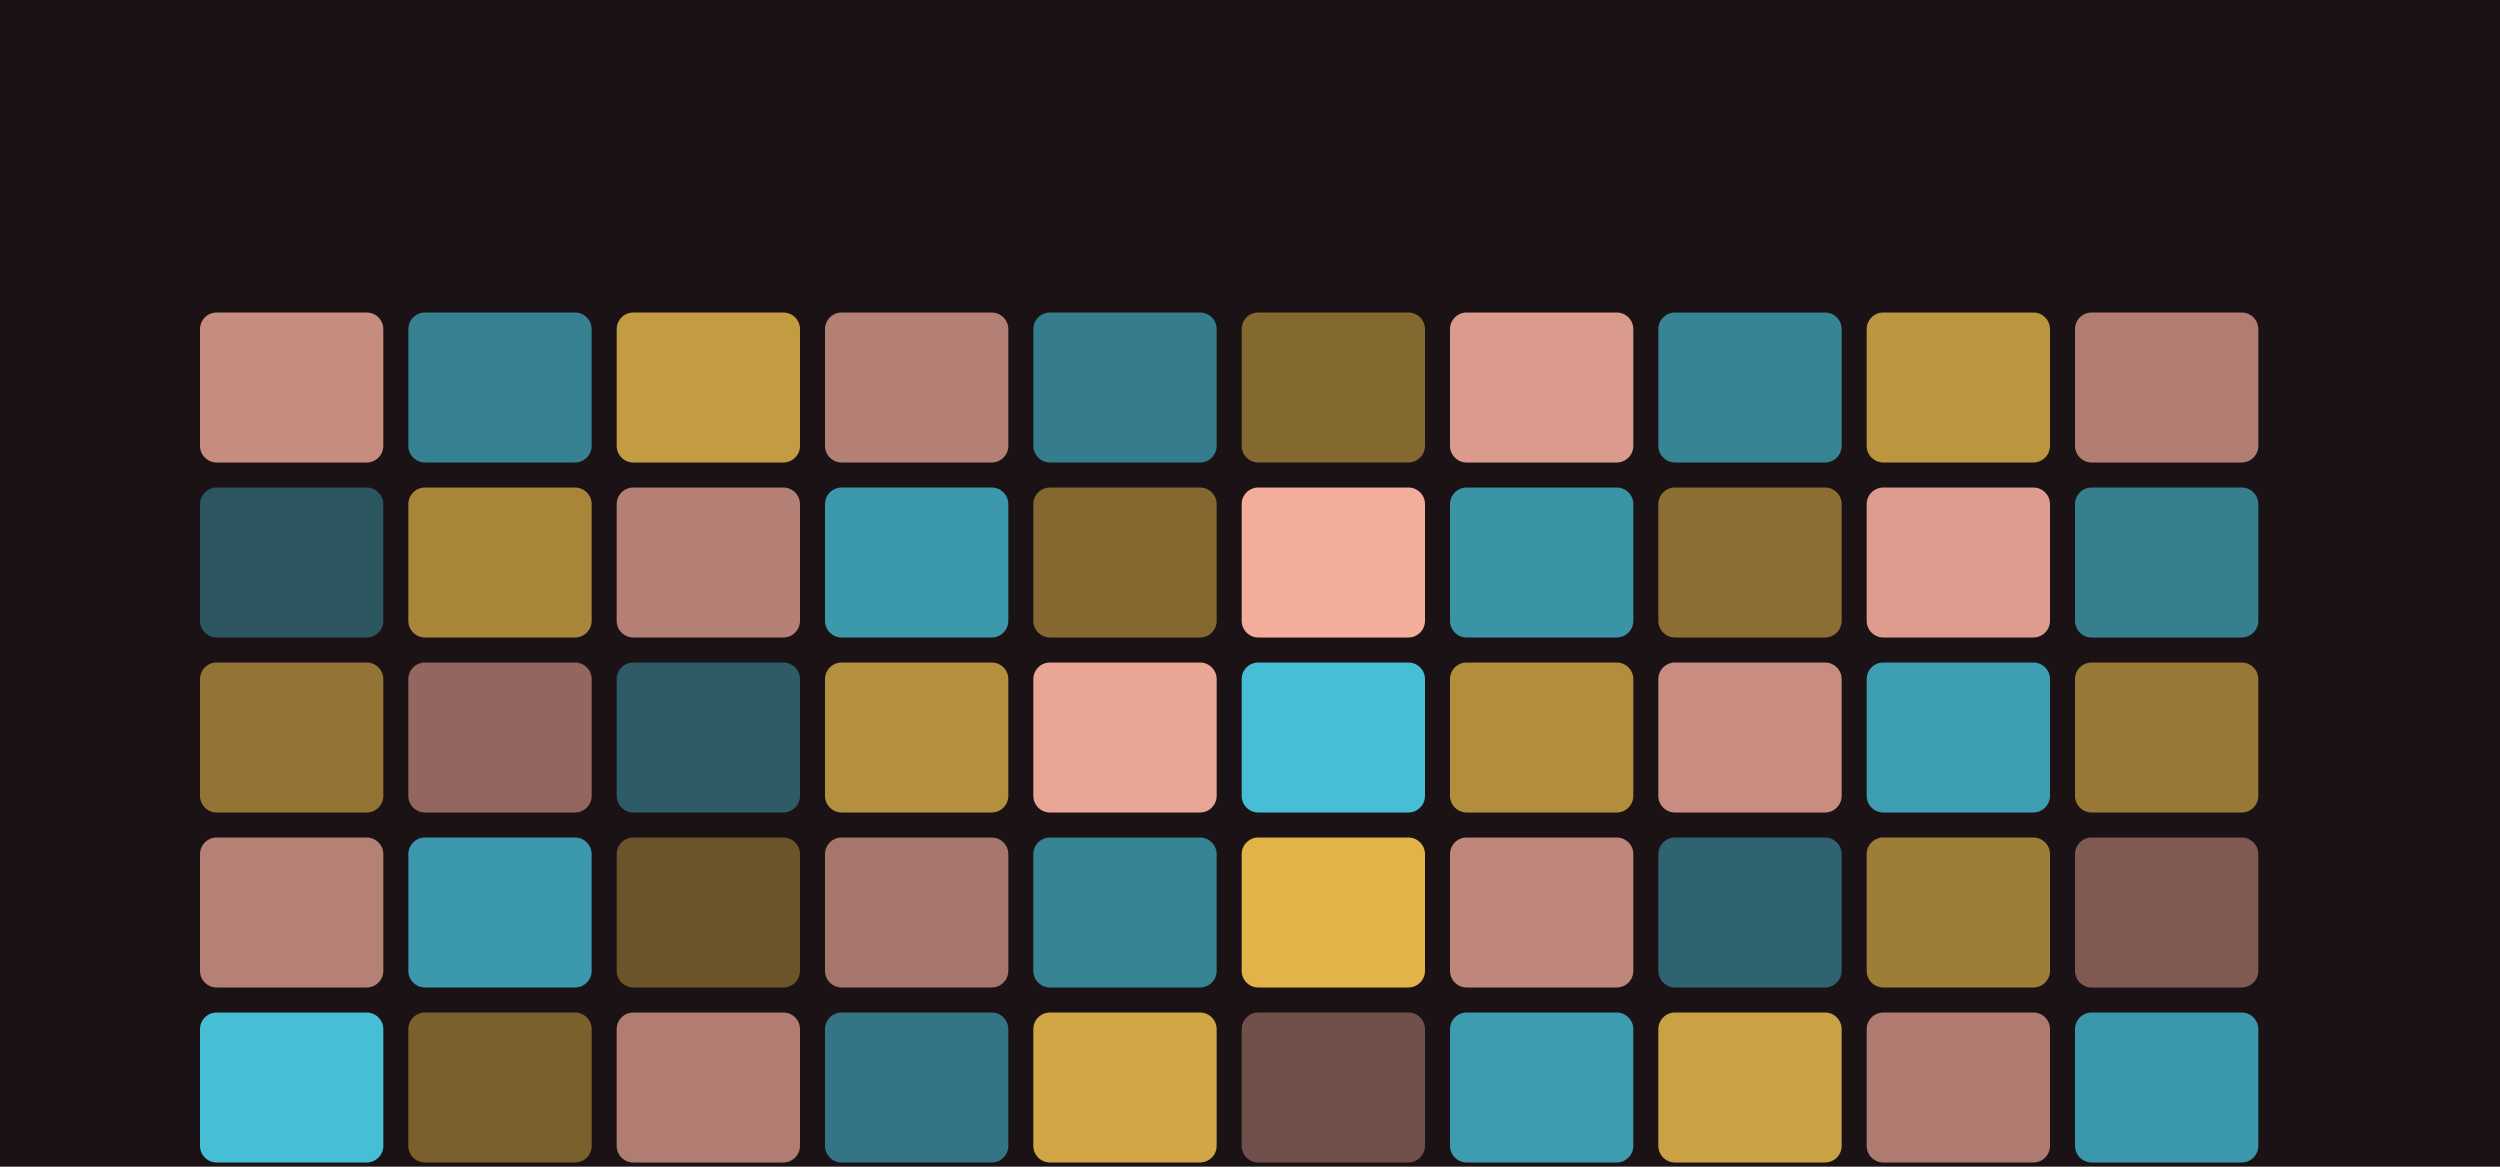
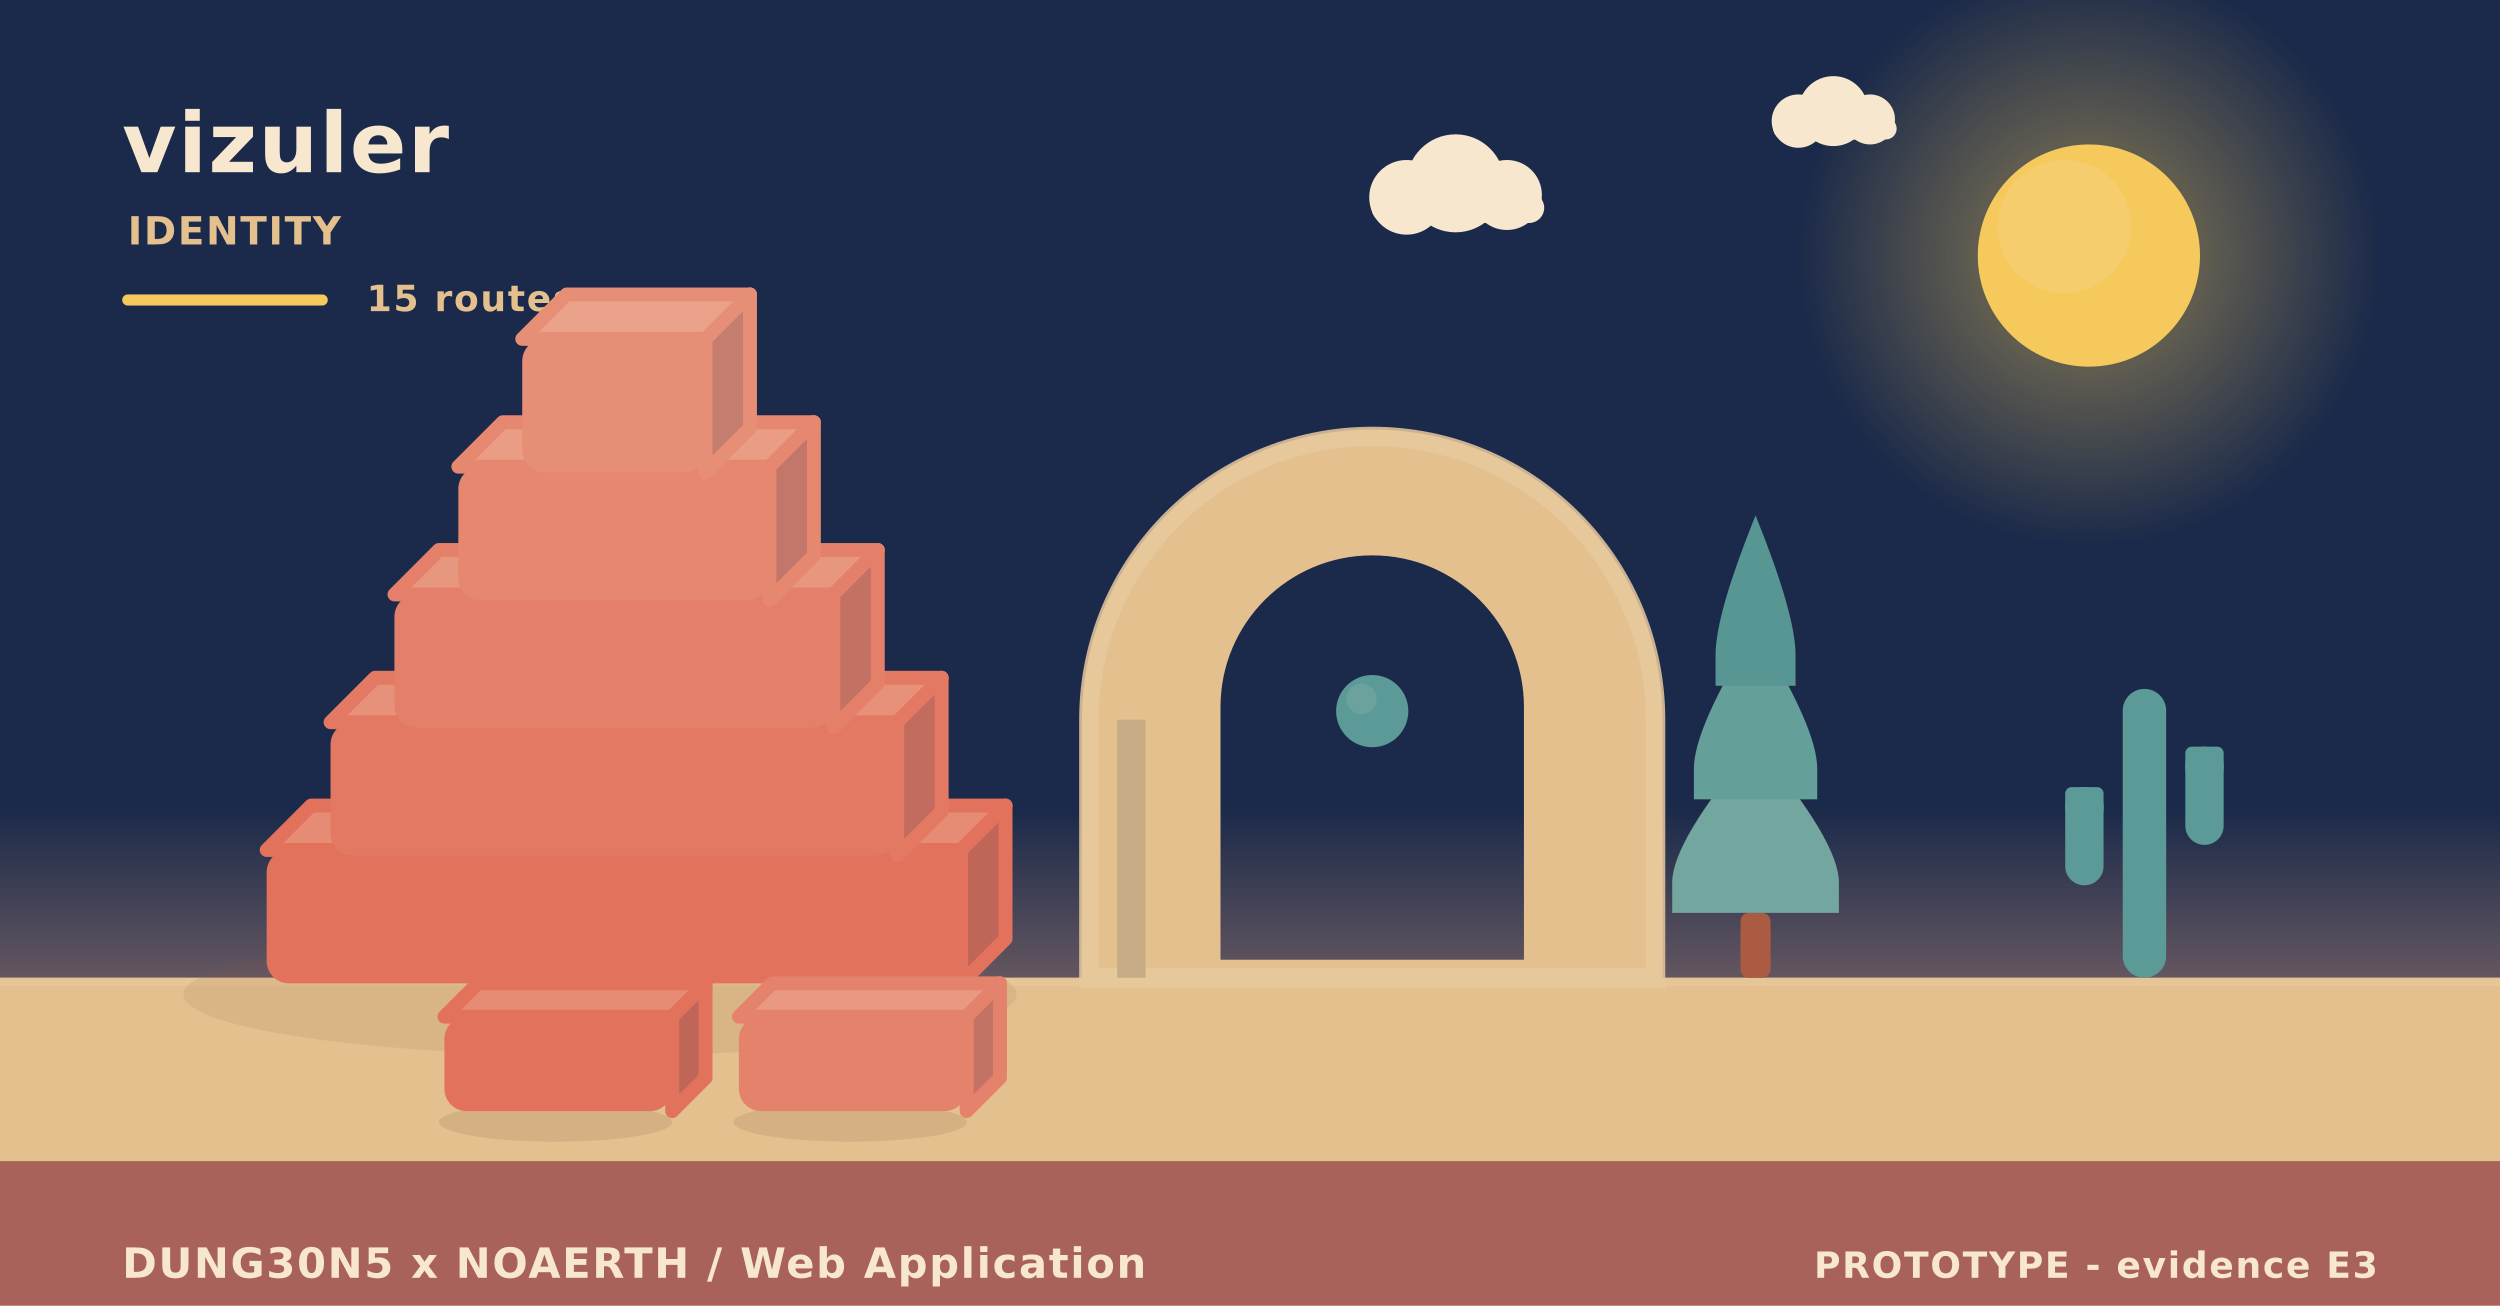
- <svg xmlns="http://www.w3.org/2000/svg" viewBox="0 0 1200 560" width="1200" height="560" role="img" aria-label="vizuler hero">
-   <rect width="1200" height="560" fill="#1a1214" />
-   <defs>
-     <linearGradient id="gh" x1="0" y1="0" x2="1" y2="1">
-       <stop offset="0%" stop-color="#ffb4a2" />
-       <stop offset="100%" stop-color="#48cae4" />
-     </linearGradient>
-   </defs>
-   <rect x="96.00" y="150.00" width="88.00" height="72.00" rx="8.00" fill="#ffb4a2" opacity="0.75" />
-   <rect x="196.00" y="150.00" width="88.00" height="72.00" rx="8.00" fill="#48cae4" opacity="0.60" />
-   <rect x="296.00" y="150.00" width="88.00" height="72.00" rx="8.00" fill="#f9c74f" opacity="0.76" />
-   <rect x="396.00" y="150.00" width="88.00" height="72.00" rx="8.00" fill="#ffb4a2" opacity="0.67" />
-   <rect x="496.00" y="150.00" width="88.00" height="72.00" rx="8.00" fill="#48cae4" opacity="0.58" />
-   <rect x="596.00" y="150.00" width="88.00" height="72.00" rx="8.00" fill="#f9c74f" opacity="0.47" />
-   <rect x="696.00" y="150.00" width="88.00" height="72.00" rx="8.00" fill="#ffb4a2" opacity="0.84" />
-   <rect x="796.00" y="150.00" width="88.00" height="72.00" rx="8.00" fill="#48cae4" opacity="0.62" />
-   <rect x="896.00" y="150.00" width="88.00" height="72.00" rx="8.00" fill="#f9c74f" opacity="0.72" />
-   <rect x="996.00" y="150.00" width="88.00" height="72.00" rx="8.00" fill="#ffb4a2" opacity="0.66" />
-   <rect x="96.00" y="234.00" width="88.00" height="72.00" rx="8.00" fill="#48cae4" opacity="0.36" />
-   <rect x="196.00" y="234.00" width="88.00" height="72.00" rx="8.00" fill="#f9c74f" opacity="0.64" />
-   <rect x="296.00" y="234.00" width="88.00" height="72.00" rx="8.00" fill="#ffb4a2" opacity="0.67" />
-   <rect x="396.00" y="234.00" width="88.00" height="72.00" rx="8.00" fill="#48cae4" opacity="0.73" />
-   <rect x="496.00" y="234.00" width="88.00" height="72.00" rx="8.00" fill="#f9c74f" opacity="0.48" />
-   <rect x="596.00" y="234.00" width="88.00" height="72.00" rx="8.00" fill="#ffb4a2" opacity="0.95" />
-   <rect x="696.00" y="234.00" width="88.00" height="72.00" rx="8.00" fill="#48cae4" opacity="0.70" />
-   <rect x="796.00" y="234.00" width="88.00" height="72.00" rx="8.00" fill="#f9c74f" opacity="0.51" />
-   <rect x="896.00" y="234.00" width="88.00" height="72.00" rx="8.00" fill="#ffb4a2" opacity="0.85" />
-   <rect x="996.00" y="234.00" width="88.00" height="72.00" rx="8.00" fill="#48cae4" opacity="0.59" />
-   <rect x="96.00" y="318.00" width="88.00" height="72.00" rx="8.00" fill="#f9c74f" opacity="0.54" />
-   <rect x="196.00" y="318.00" width="88.00" height="72.00" rx="8.00" fill="#ffb4a2" opacity="0.53" />
-   <rect x="296.00" y="318.00" width="88.00" height="72.00" rx="8.00" fill="#48cae4" opacity="0.40" />
-   <rect x="396.00" y="318.00" width="88.00" height="72.00" rx="8.00" fill="#f9c74f" opacity="0.69" />
-   <rect x="496.00" y="318.00" width="88.00" height="72.00" rx="8.00" fill="#ffb4a2" opacity="0.91" />
-   <rect x="596.00" y="318.00" width="88.00" height="72.00" rx="8.00" fill="#48cae4" opacity="0.93" />
-   <rect x="696.00" y="318.00" width="88.00" height="72.00" rx="8.00" fill="#f9c74f" opacity="0.68" />
-   <rect x="796.00" y="318.00" width="88.00" height="72.00" rx="8.00" fill="#ffb4a2" opacity="0.76" />
-   <rect x="896.00" y="318.00" width="88.00" height="72.00" rx="8.00" fill="#48cae4" opacity="0.76" />
-   <rect x="996.00" y="318.00" width="88.00" height="72.00" rx="8.00" fill="#f9c74f" opacity="0.56" />
-   <rect x="96.00" y="402.00" width="88.00" height="72.00" rx="8.00" fill="#ffb4a2" opacity="0.68" />
-   <rect x="196.00" y="402.00" width="88.00" height="72.00" rx="8.00" fill="#48cae4" opacity="0.72" />
-   <rect x="296.00" y="402.00" width="88.00" height="72.00" rx="8.00" fill="#f9c74f" opacity="0.36" />
-   <rect x="396.00" y="402.00" width="88.00" height="72.00" rx="8.00" fill="#ffb4a2" opacity="0.61" />
-   <rect x="496.00" y="402.00" width="88.00" height="72.00" rx="8.00" fill="#48cae4" opacity="0.61" />
-   <rect x="596.00" y="402.00" width="88.00" height="72.00" rx="8.00" fill="#f9c74f" opacity="0.89" />
-   <rect x="696.00" y="402.00" width="88.00" height="72.00" rx="8.00" fill="#ffb4a2" opacity="0.72" />
-   <rect x="796.00" y="402.00" width="88.00" height="72.00" rx="8.00" fill="#48cae4" opacity="0.44" />
-   <rect x="896.00" y="402.00" width="88.00" height="72.00" rx="8.00" fill="#f9c74f" opacity="0.59" />
-   <rect x="996.00" y="402.00" width="88.00" height="72.00" rx="8.00" fill="#ffb4a2" opacity="0.44" />
-   <rect x="96.00" y="486.00" width="88.00" height="72.00" rx="8.00" fill="#48cae4" opacity="0.93" />
-   <rect x="196.00" y="486.00" width="88.00" height="72.00" rx="8.00" fill="#f9c74f" opacity="0.43" />
-   <rect x="296.00" y="486.00" width="88.00" height="72.00" rx="8.00" fill="#ffb4a2" opacity="0.66" />
-   <rect x="396.00" y="486.00" width="88.00" height="72.00" rx="8.00" fill="#48cae4" opacity="0.54" />
-   <rect x="496.00" y="486.00" width="88.00" height="72.00" rx="8.00" fill="#f9c74f" opacity="0.82" />
-   <rect x="596.00" y="486.00" width="88.00" height="72.00" rx="8.00" fill="#ffb4a2" opacity="0.38" />
-   <rect x="696.00" y="486.00" width="88.00" height="72.00" rx="8.00" fill="#48cae4" opacity="0.75" />
-   <rect x="796.00" y="486.00" width="88.00" height="72.00" rx="8.00" fill="#f9c74f" opacity="0.79" />
-   <rect x="896.00" y="486.00" width="88.00" height="72.00" rx="8.00" fill="#ffb4a2" opacity="0.65" />
-   <rect x="996.00" y="486.00" width="88.00" height="72.00" rx="8.00" fill="#48cae4" opacity="0.72" />
+ <svg xmlns="http://www.w3.org/2000/svg" width="900" height="470" viewBox="0 0 900 470" role="img" aria-label="vizuler - identity">
+   <linearGradient id="skyh" x1="0" y1="0" x2="0" y2="1">
+     <stop offset="0" stop-color="#1b2a4a" />
+     <stop offset="0.62" stop-color="#1b2a4a" />
+     <stop offset="1" stop-color="#f3ad8a" />
+   </linearGradient>
+   <rect width="900" height="470" fill="url(#skyh)" />
+   <radialGradient id="sunh">
+     <stop offset="0.35" stop-color="#f5c95c" stop-opacity="0.34" />
+     <stop offset="1" stop-color="#f5c95c" stop-opacity="0" />
+   </radialGradient>
+   <circle cx="752" cy="92" r="104" fill="url(#sunh)" />
+   <circle cx="752" cy="92" r="40" fill="#f5c95c" />
+   <circle cx="743.2" cy="81.6" r="24" fill="#f5d27e" opacity="0.5" />
+   <g>
+     <circle cx="524" cy="66" r="17.64" fill="#f6e7ce" />
+     <circle cx="506.36" cy="71.04" r="13.44" fill="#f6e7ce" />
+     <circle cx="542.48" cy="70.2" r="12.6" fill="#f6e7ce" />
+     <rect x="493.76" y="69.36" width="62.16" height="10.92" rx="5.46" fill="#f6e7ce" />
+   </g>
+   <g>
+     <circle cx="660" cy="40" r="12.6" fill="#f6e7ce" />
+     <circle cx="647.4" cy="43.6" r="9.6" fill="#f6e7ce" />
+     <circle cx="673.2" cy="43" r="9" fill="#f6e7ce" />
+     <rect x="638.4" y="42.4" width="44.4" height="7.8" rx="3.9" fill="#f6e7ce" />
+   </g>
+   <rect x="0" y="352" width="900" height="118" fill="#e3c08d" />
+   <rect x="0" y="352" width="900" height="3" fill="#e6c596" />
+   <text x="44" y="62" font-family="Verdana,DejaVu Sans,sans-serif" font-size="30" font-weight="700" letter-spacing="0.6" fill="#f6e7ce" text-anchor="start">vizuler</text>
+   <text x="46" y="88" font-family="Verdana,DejaVu Sans,sans-serif" font-size="14" font-weight="700" letter-spacing="0.6" fill="#e3c08d" text-anchor="start">IDENTITY</text>
+   <rect x="44" y="106" width="74" height="4" rx="2" fill="#f5c95c" />
+   <text x="132" y="112" font-family="Verdana,DejaVu Sans,sans-serif" font-size="13" font-weight="700" letter-spacing="0.6" fill="#e3c08d" text-anchor="start">15 routes</text>
+   <ellipse cx="216" cy="358" rx="150" ry="22" fill="rgba(138,90,68,0.11)" />
+   <path d="M96,306 L346,306 L362,290 L112,290 Z" fill="#e68c74" stroke="#e2725b" stroke-width="5" stroke-linejoin="round" />
+   <path d="M346,306 L362,290 L362,338 L346,354 Z" fill="#c06658" stroke="#e2725b" stroke-width="5" stroke-linejoin="round" />
+   <rect x="96" y="306" width="250" height="48" rx="8" fill="#e2725b" />
+   <path d="M119,260 L323,260 L339,244 L135,244 Z" fill="#e7917a" stroke="#e37962" stroke-width="5" stroke-linejoin="round" />
+   <path d="M323,260 L339,244 L339,292 L323,308 Z" fill="#c16c5e" stroke="#e37962" stroke-width="5" stroke-linejoin="round" />
+   <rect x="119" y="260" width="204" height="48" rx="8" fill="#e37962" />
+   <path d="M142,214 L300,214 L316,198 L158,198 Z" fill="#e8977f" stroke="#e48069" stroke-width="5" stroke-linejoin="round" />
+   <path d="M300,214 L316,198 L316,246 L300,262 Z" fill="#c27164" stroke="#e48069" stroke-width="5" stroke-linejoin="round" />
+   <rect x="142" y="214" width="158" height="48" rx="8" fill="#e48069" />
+   <path d="M165,168 L277,168 L293,152 L181,152 Z" fill="#ea9c85" stroke="#e68770" stroke-width="5" stroke-linejoin="round" />
+   <path d="M277,168 L293,152 L293,200 L277,216 Z" fill="#c3776a" stroke="#e68770" stroke-width="5" stroke-linejoin="round" />
+   <rect x="165" y="168" width="112" height="48" rx="8" fill="#e68770" />
+   <path d="M188,122 L254,122 L270,106 L204,106 Z" fill="#eaa28a" stroke="#e78e77" stroke-width="5" stroke-linejoin="round" />
+   <path d="M254,122 L270,106 L270,154 L254,170 Z" fill="#c47d6f" stroke="#e78e77" stroke-width="5" stroke-linejoin="round" />
+   <rect x="188" y="122" width="66" height="48" rx="8" fill="#e78e77" />
+   <path d="M392,352 L392,259.12 A102,102 0 0 1 596,259.12 L596,352 Z M436.88,348 L436.88,254.55 A57.12,57.12 0 0 1 551.12,254.55 L551.12,348 Z" fill="#e3c08d" fill-rule="evenodd" stroke="#e3c08d" stroke-width="5" stroke-linejoin="round" />
+   <path d="M392,352 L392,259.12 A102,102 0 0 1 596,259.12 L596,352 Z" fill="none" stroke="#e8c99d" stroke-width="7" stroke-linecap="round" opacity="0.85" />
+   <rect x="402.2" y="259.12" width="10.2" height="92.88" fill="#c7ab84" />
+   <circle cx="494" cy="256" r="13" fill="#5b9a97" />
+   <circle cx="490.1" cy="251.58" r="5.46" fill="#7aa9a2" opacity="0.55" />
+   <rect x="626.6" y="328.64" width="10.8" height="23.36" rx="3" fill="#ac5b43" />
+   <path d="M632,267.32 Q602,302.89 602,317.6 Q602,328.64 602,328.64 L662,328.64 Q662,328.64 662,317.6 Q662,302.89 632,267.32 Z" fill="#74a6a0" />
+   <path d="M632,226.44 Q609.8,262.01 609.8,276.72 Q609.8,287.76 609.8,287.76 L654.2,287.76 Q654.2,287.76 654.2,276.72 Q654.2,262.01 632,226.44 Z" fill="#649f9a" />
+   <path d="M632,185.56 Q617.6,221.13 617.6,235.84 Q617.6,246.88 617.6,246.88 L646.4,246.88 Q646.4,246.88 646.4,235.84 Q646.4,221.13 632,185.56 Z" fill="#589694" />
+   <rect x="764.18" y="248" width="15.64" height="104" rx="7.82" fill="#5b9a97" />
+   <rect x="743.48" y="283.36" width="13.8" height="35.36" rx="6.9" fill="#5b9a97" />
+   <rect x="743.48" y="283.36" width="13.8" height="10.4" rx="2.3" fill="#5b9a97" />
+   <rect x="786.72" y="268.8" width="13.8" height="35.36" rx="6.9" fill="#5b9a97" />
+   <rect x="786.72" y="268.8" width="13.8" height="10.4" rx="2.3" fill="#5b9a97" />
+   <ellipse cx="200" cy="404" rx="42" ry="7" fill="rgba(138,90,68,0.15)" />
+   <path d="M160,366 L242,366 L254,354 L172,354 Z" fill="#e68c74" stroke="#e2725b" stroke-width="5" stroke-linejoin="round" />
+   <path d="M242,366 L254,354 L254,388 L242,400 Z" fill="#c06658" stroke="#e2725b" stroke-width="5" stroke-linejoin="round" />
+   <rect x="160" y="366" width="82" height="34" rx="8" fill="#e2725b" />
+   <ellipse cx="306" cy="404" rx="42" ry="7" fill="rgba(138,90,68,0.15)" />
+   <path d="M266,366 L348,366 L360,354 L278,354 Z" fill="#e99881" stroke="#e5826b" stroke-width="5" stroke-linejoin="round" />
+   <path d="M348,366 L360,354 L360,388 L348,400 Z" fill="#c37365" stroke="#e5826b" stroke-width="5" stroke-linejoin="round" />
+   <rect x="266" y="366" width="82" height="34" rx="8" fill="#e5826b" />
+   <rect x="0" y="418" width="900" height="52" rx="0" fill="#a65c56" opacity="0.94" />
+   <text x="44" y="460" font-family="Verdana,DejaVu Sans,sans-serif" font-size="15" font-weight="700" letter-spacing="0.6" fill="#f6e7ce" text-anchor="start">DUNG30N5 x NOAERTH  /  Web Application</text>
+   <text x="856" y="460" font-family="Verdana,DejaVu Sans,sans-serif" font-size="13" font-weight="700" letter-spacing="0.6" fill="#f6e7ce" text-anchor="end">PROTOTYPE  -  evidence E3</text>
</svg>
